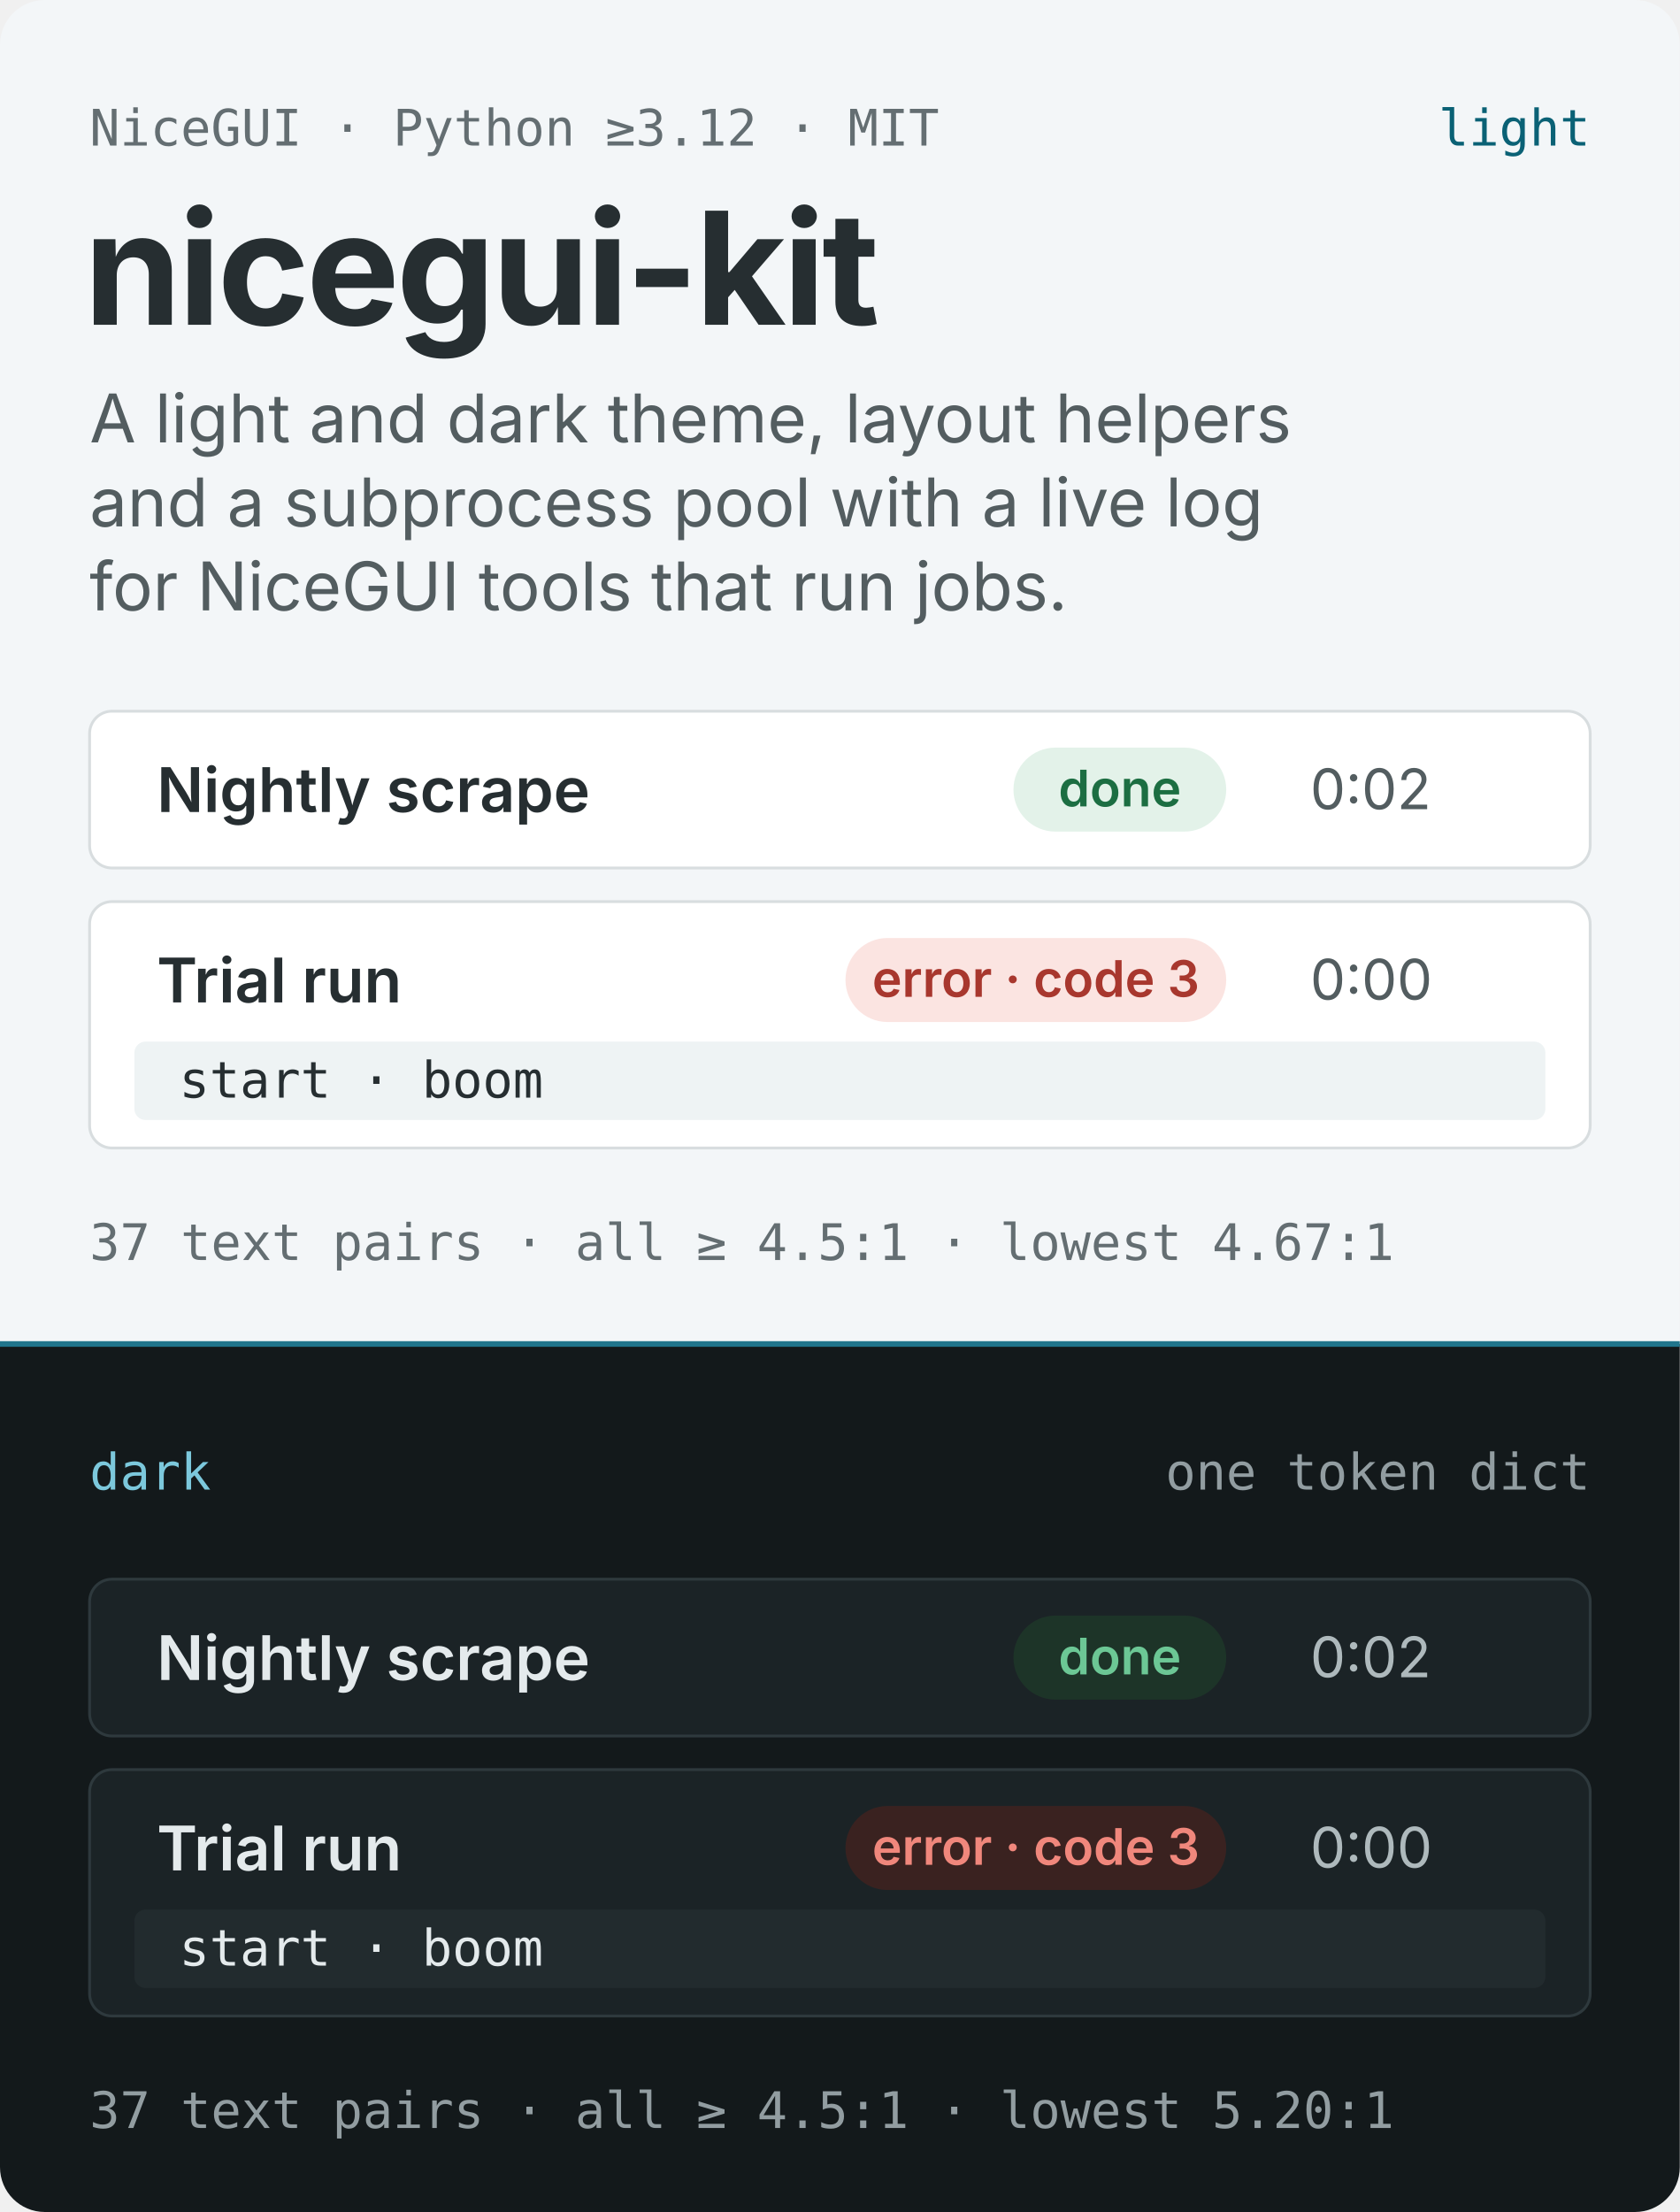
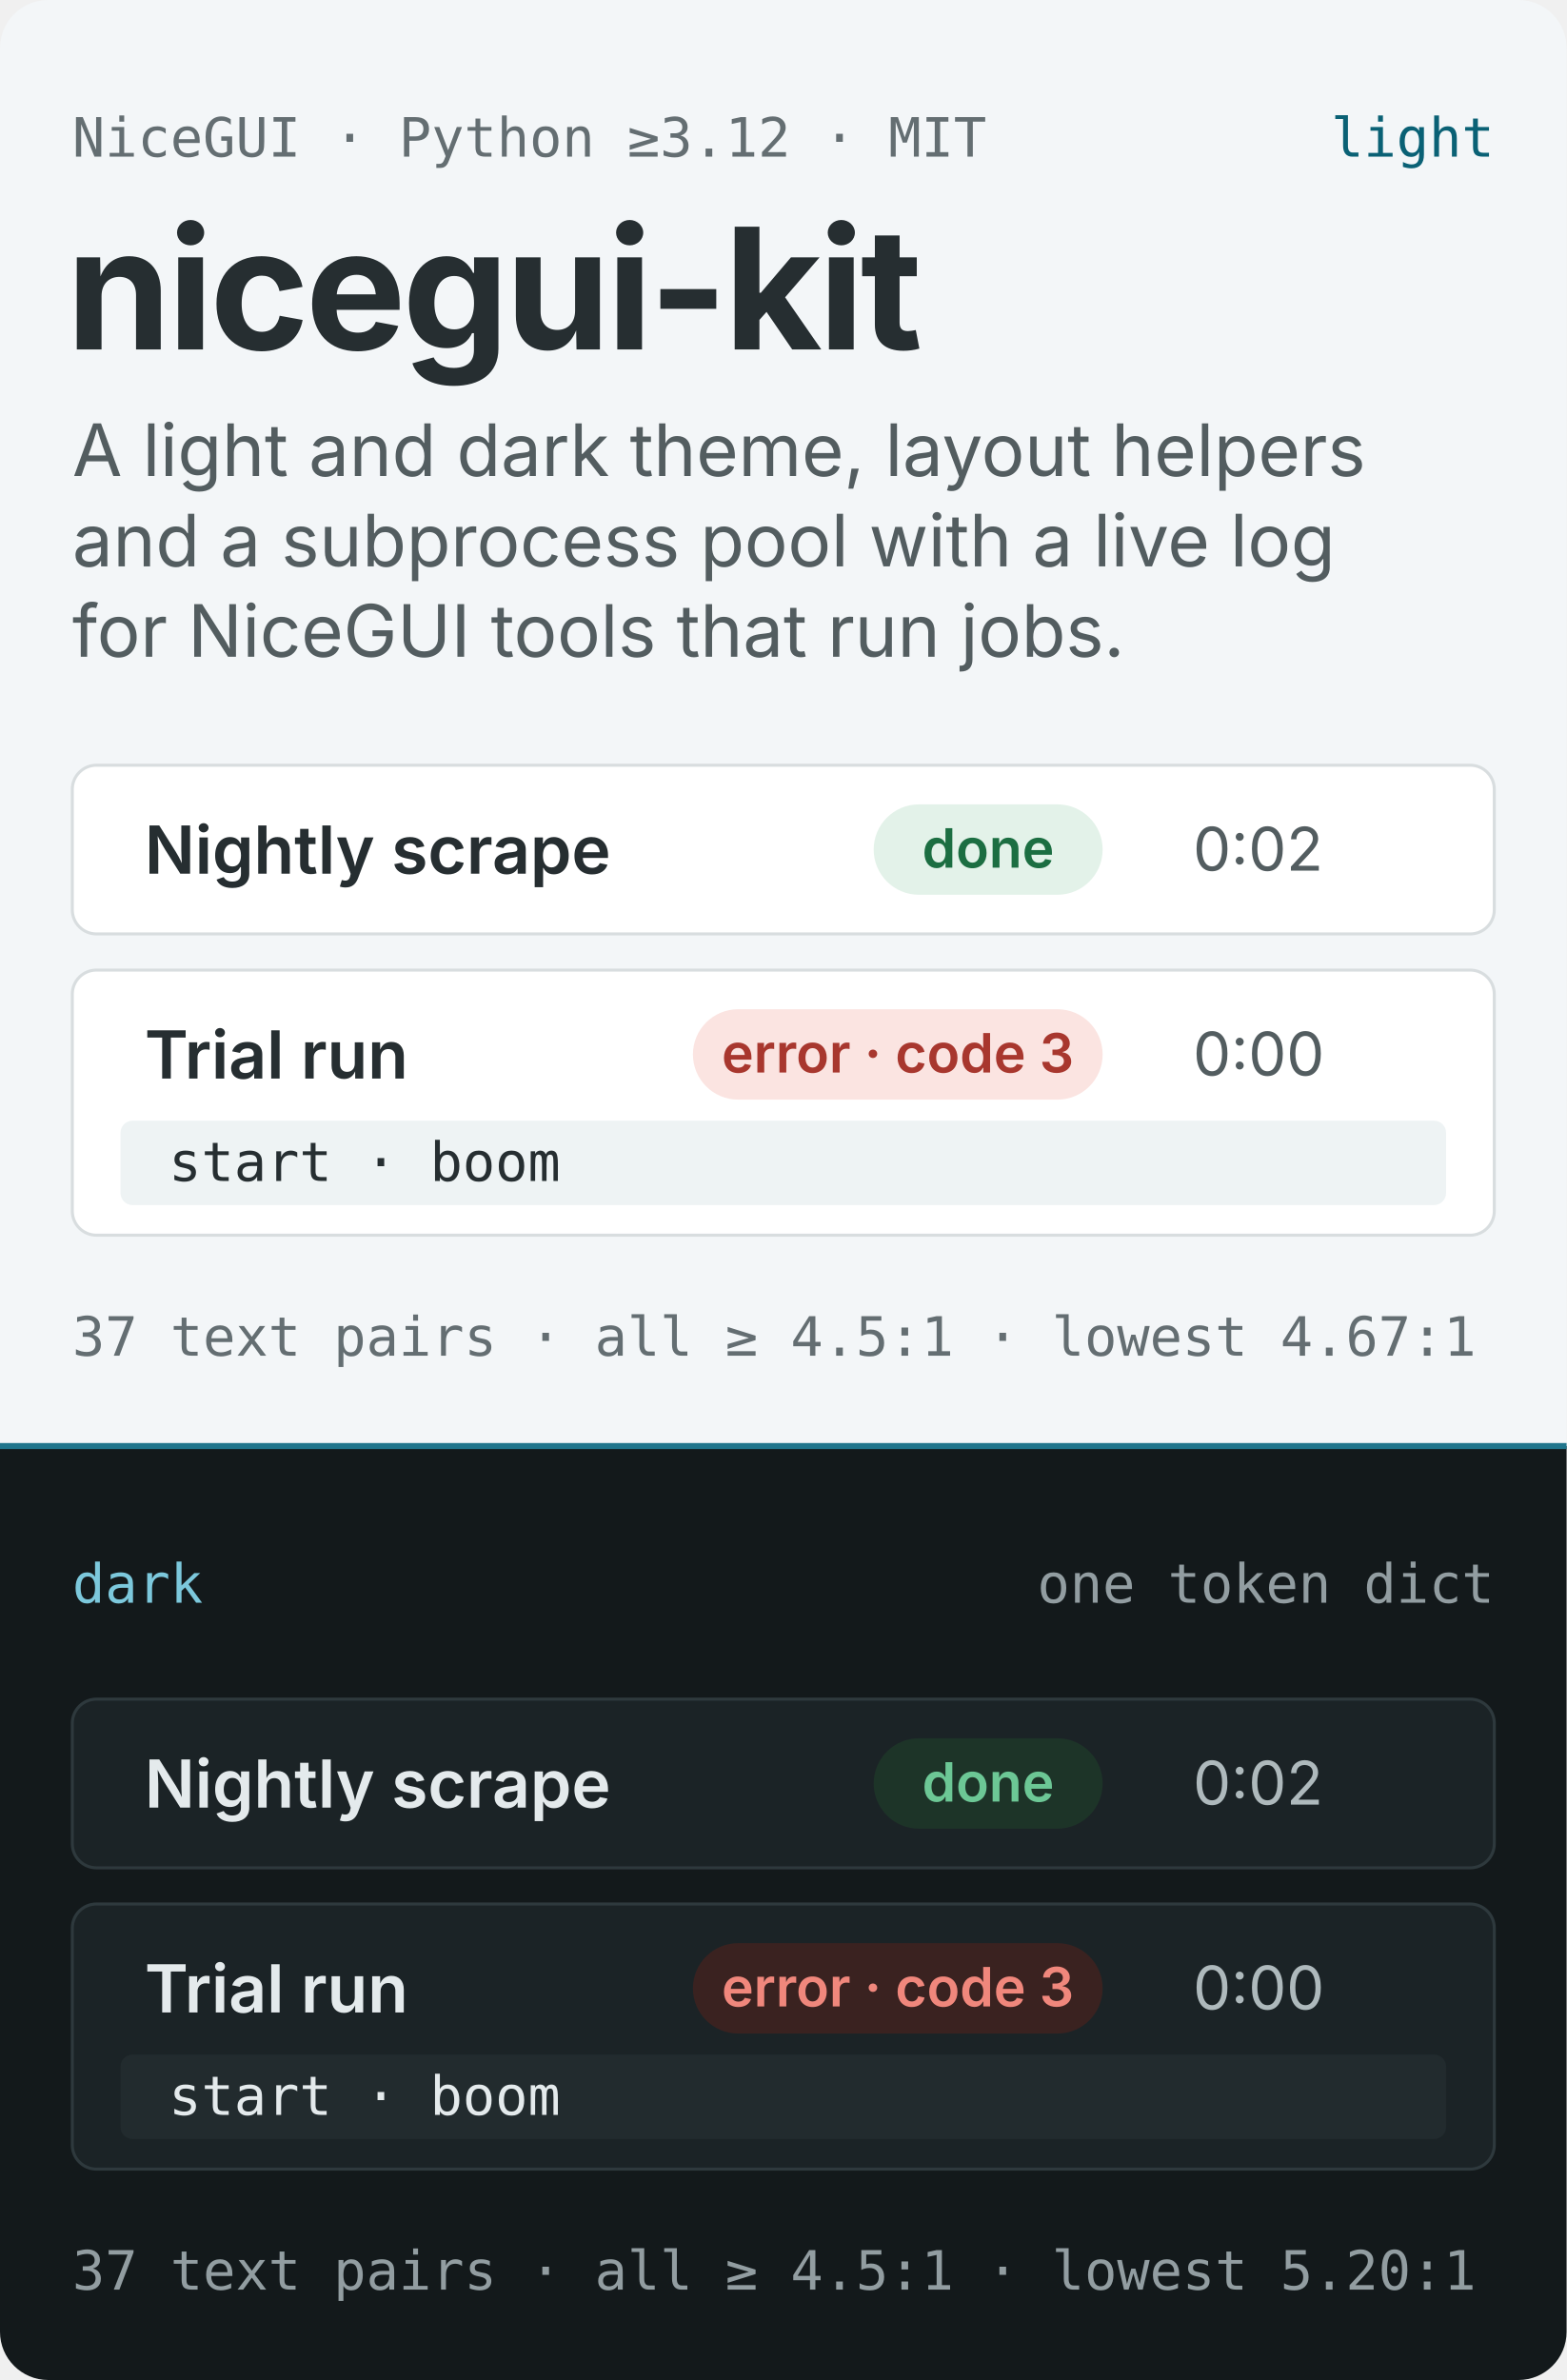
- <svg xmlns="http://www.w3.org/2000/svg" width="600" height="790" viewBox="0 0 600 790" role="img" aria-labelledby="t d">
+ <svg xmlns="http://www.w3.org/2000/svg" width="520" height="790" viewBox="0 0 520 790" role="img" aria-labelledby="t d">
  <defs>
    <clipPath id="all">
-       <rect width="600" height="790" rx="16" />
+       <rect width="520" height="790" rx="16" />
    </clipPath>
  </defs>
  <g clip-path="url(#all)" font-family="Inter, -apple-system, BlinkMacSystemFont, 'Segoe UI', Roboto, sans-serif">
-     <rect width="600" height="480" fill="#F3F6F8" />
-     <rect y="480" width="600" height="310" fill="#13191B" />
-     <text x="32" y="52" font-family="ui-monospace, SFMono-Regular, Menlo, Consolas, monospace" font-size="18" fill="#646E72">NiceGUI · Python ≥3.12 · MIT</text>
-     <text x="568" y="52" text-anchor="end" font-family="ui-monospace, SFMono-Regular, Menlo, Consolas, monospace" font-size="18" fill="#0A6175">light</text>
-     <text x="30" y="116" font-size="56" font-weight="700" letter-spacing="-1.2" fill="#262E31">nicegui-kit</text>
-     <text x="32" y="158" font-size="24" fill="#535D60">A light and dark theme, layout helpers</text>
-     <text x="32" y="188" font-size="24" fill="#535D60">and a subprocess pool with a live log</text>
-     <text x="32" y="218" font-size="24" fill="#535D60">for NiceGUI tools that run jobs.</text>
-     <rect x="32" y="254" width="536" height="56" rx="8" fill="#FFFFFF" stroke="#D8DDDF" />
-     <text x="56" y="290" font-size="22" font-weight="600" fill="#262E31">Nightly scrape</text>
-     <rect x="362" y="267" width="76" height="30" rx="15" fill="#E3F2E9" />
-     <text x="400.0" y="288" text-anchor="middle" font-size="18" font-weight="600" fill="#1C6E42">done</text>
-     <text x="468" y="289" font-size="20" fill="#535D60">0:02</text>
-     <rect x="32" y="322" width="536" height="88" rx="8" fill="#FFFFFF" stroke="#D8DDDF" />
-     <text x="56" y="358" font-size="22" font-weight="600" fill="#262E31">Trial run</text>
-     <rect x="302" y="335" width="136" height="30" rx="15" fill="#FBE4E1" />
-     <text x="370.0" y="356" text-anchor="middle" font-size="18" font-weight="600" fill="#A8372E">error · code 3</text>
-     <text x="468" y="357" font-size="20" fill="#535D60">0:00</text>
-     <rect x="48" y="372" width="504" height="28" rx="4" fill="#EEF3F4" />
-     <text x="64" y="392" font-family="ui-monospace, SFMono-Regular, Menlo, Consolas, monospace" font-size="18" fill="#262E31">start · boom</text>
-     <text x="32" y="450" font-family="ui-monospace, SFMono-Regular, Menlo, Consolas, monospace" font-size="18" text-anchor="start" fill="#646E72">37 text pairs · all ≥ 4.5:1 · lowest 4.67:1</text>
-     <line x1="0" y1="480" x2="600" y2="480" stroke="#20758C" stroke-width="2" />
-     <text x="32" y="532" font-family="ui-monospace, SFMono-Regular, Menlo, Consolas, monospace" font-size="18" fill="#7CC8DC">dark</text>
-     <text x="568" y="532" text-anchor="end" font-family="ui-monospace, SFMono-Regular, Menlo, Consolas, monospace" font-size="18" fill="#929DA1">one token dict</text>
-     <rect x="32" y="564" width="536" height="56" rx="8" fill="#1B2326" stroke="#2E393D" />
-     <text x="56" y="600" font-size="22" font-weight="600" fill="#E4EAEC">Nightly scrape</text>
-     <rect x="362" y="577" width="76" height="30" rx="15" fill="#1D3428" />
-     <text x="400.0" y="598" text-anchor="middle" font-size="18" font-weight="600" fill="#6CC795">done</text>
-     <text x="468" y="599" font-size="20" fill="#AEB9BC">0:02</text>
-     <rect x="32" y="632" width="536" height="88" rx="8" fill="#1B2326" stroke="#2E393D" />
-     <text x="56" y="668" font-size="22" font-weight="600" fill="#E4EAEC">Trial run</text>
-     <rect x="302" y="645" width="136" height="30" rx="15" fill="#3A2220" />
-     <text x="370.0" y="666" text-anchor="middle" font-size="18" font-weight="600" fill="#F0877C">error · code 3</text>
-     <text x="468" y="667" font-size="20" fill="#AEB9BC">0:00</text>
-     <rect x="48" y="682" width="504" height="28" rx="4" fill="#222B2E" />
-     <text x="64" y="702" font-family="ui-monospace, SFMono-Regular, Menlo, Consolas, monospace" font-size="18" fill="#E4EAEC">start · boom</text>
-     <text x="32" y="760" font-family="ui-monospace, SFMono-Regular, Menlo, Consolas, monospace" font-size="18" text-anchor="start" fill="#929DA1">37 text pairs · all ≥ 4.5:1 · lowest 5.20:1</text>
+     <rect width="520" height="480" fill="#F3F6F8" />
+     <rect y="480" width="520" height="310" fill="#13191B" />
+     <text x="24" y="52" font-family="ui-monospace, SFMono-Regular, Menlo, Consolas, monospace" font-size="18" fill="#646E72">NiceGUI · Python ≥3.12 · MIT</text>
+     <text x="496" y="52" text-anchor="end" font-family="ui-monospace, SFMono-Regular, Menlo, Consolas, monospace" font-size="18" fill="#0A6175">light</text>
+     <text x="22" y="116" font-size="56" font-weight="700" letter-spacing="-1.2" fill="#262E31">nicegui-kit</text>
+     <text x="24" y="158" font-size="24" fill="#535D60">A light and dark theme, layout helpers</text>
+     <text x="24" y="188" font-size="24" fill="#535D60">and a subprocess pool with a live log</text>
+     <text x="24" y="218" font-size="24" fill="#535D60">for NiceGUI tools that run jobs.</text>
+     <rect x="24" y="254" width="472" height="56" rx="8" fill="#FFFFFF" stroke="#D8DDDF" />
+     <text x="48" y="290" font-size="22" font-weight="600" fill="#262E31">Nightly scrape</text>
+     <rect x="290" y="267" width="76" height="30" rx="15" fill="#E3F2E9" />
+     <text x="328.0" y="288" text-anchor="middle" font-size="18" font-weight="600" fill="#1C6E42">done</text>
+     <text x="396" y="289" font-size="20" fill="#535D60">0:02</text>
+     <rect x="24" y="322" width="472" height="88" rx="8" fill="#FFFFFF" stroke="#D8DDDF" />
+     <text x="48" y="358" font-size="22" font-weight="600" fill="#262E31">Trial run</text>
+     <rect x="230" y="335" width="136" height="30" rx="15" fill="#FBE4E1" />
+     <text x="298.0" y="356" text-anchor="middle" font-size="18" font-weight="600" fill="#A8372E">error · code 3</text>
+     <text x="396" y="357" font-size="20" fill="#535D60">0:00</text>
+     <rect x="40" y="372" width="440" height="28" rx="4" fill="#EEF3F4" />
+     <text x="56" y="392" font-family="ui-monospace, SFMono-Regular, Menlo, Consolas, monospace" font-size="18" fill="#262E31">start · boom</text>
+     <text x="24" y="450" font-family="ui-monospace, SFMono-Regular, Menlo, Consolas, monospace" font-size="18" text-anchor="start" fill="#646E72">37 text pairs · all ≥ 4.5:1 · lowest 4.67:1</text>
+     <line x1="0" y1="480" x2="520" y2="480" stroke="#20758C" stroke-width="2" />
+     <text x="24" y="532" font-family="ui-monospace, SFMono-Regular, Menlo, Consolas, monospace" font-size="18" fill="#7CC8DC">dark</text>
+     <text x="496" y="532" text-anchor="end" font-family="ui-monospace, SFMono-Regular, Menlo, Consolas, monospace" font-size="18" fill="#929DA1">one token dict</text>
+     <rect x="24" y="564" width="472" height="56" rx="8" fill="#1B2326" stroke="#2E393D" />
+     <text x="48" y="600" font-size="22" font-weight="600" fill="#E4EAEC">Nightly scrape</text>
+     <rect x="290" y="577" width="76" height="30" rx="15" fill="#1D3428" />
+     <text x="328.0" y="598" text-anchor="middle" font-size="18" font-weight="600" fill="#6CC795">done</text>
+     <text x="396" y="599" font-size="20" fill="#AEB9BC">0:02</text>
+     <rect x="24" y="632" width="472" height="88" rx="8" fill="#1B2326" stroke="#2E393D" />
+     <text x="48" y="668" font-size="22" font-weight="600" fill="#E4EAEC">Trial run</text>
+     <rect x="230" y="645" width="136" height="30" rx="15" fill="#3A2220" />
+     <text x="298.0" y="666" text-anchor="middle" font-size="18" font-weight="600" fill="#F0877C">error · code 3</text>
+     <text x="396" y="667" font-size="20" fill="#AEB9BC">0:00</text>
+     <rect x="40" y="682" width="440" height="28" rx="4" fill="#222B2E" />
+     <text x="56" y="702" font-family="ui-monospace, SFMono-Regular, Menlo, Consolas, monospace" font-size="18" fill="#E4EAEC">start · boom</text>
+     <text x="24" y="760" font-family="ui-monospace, SFMono-Regular, Menlo, Consolas, monospace" font-size="18" text-anchor="start" fill="#929DA1">37 text pairs · all ≥ 4.5:1 · lowest 5.20:1</text>
  </g>
</svg>
